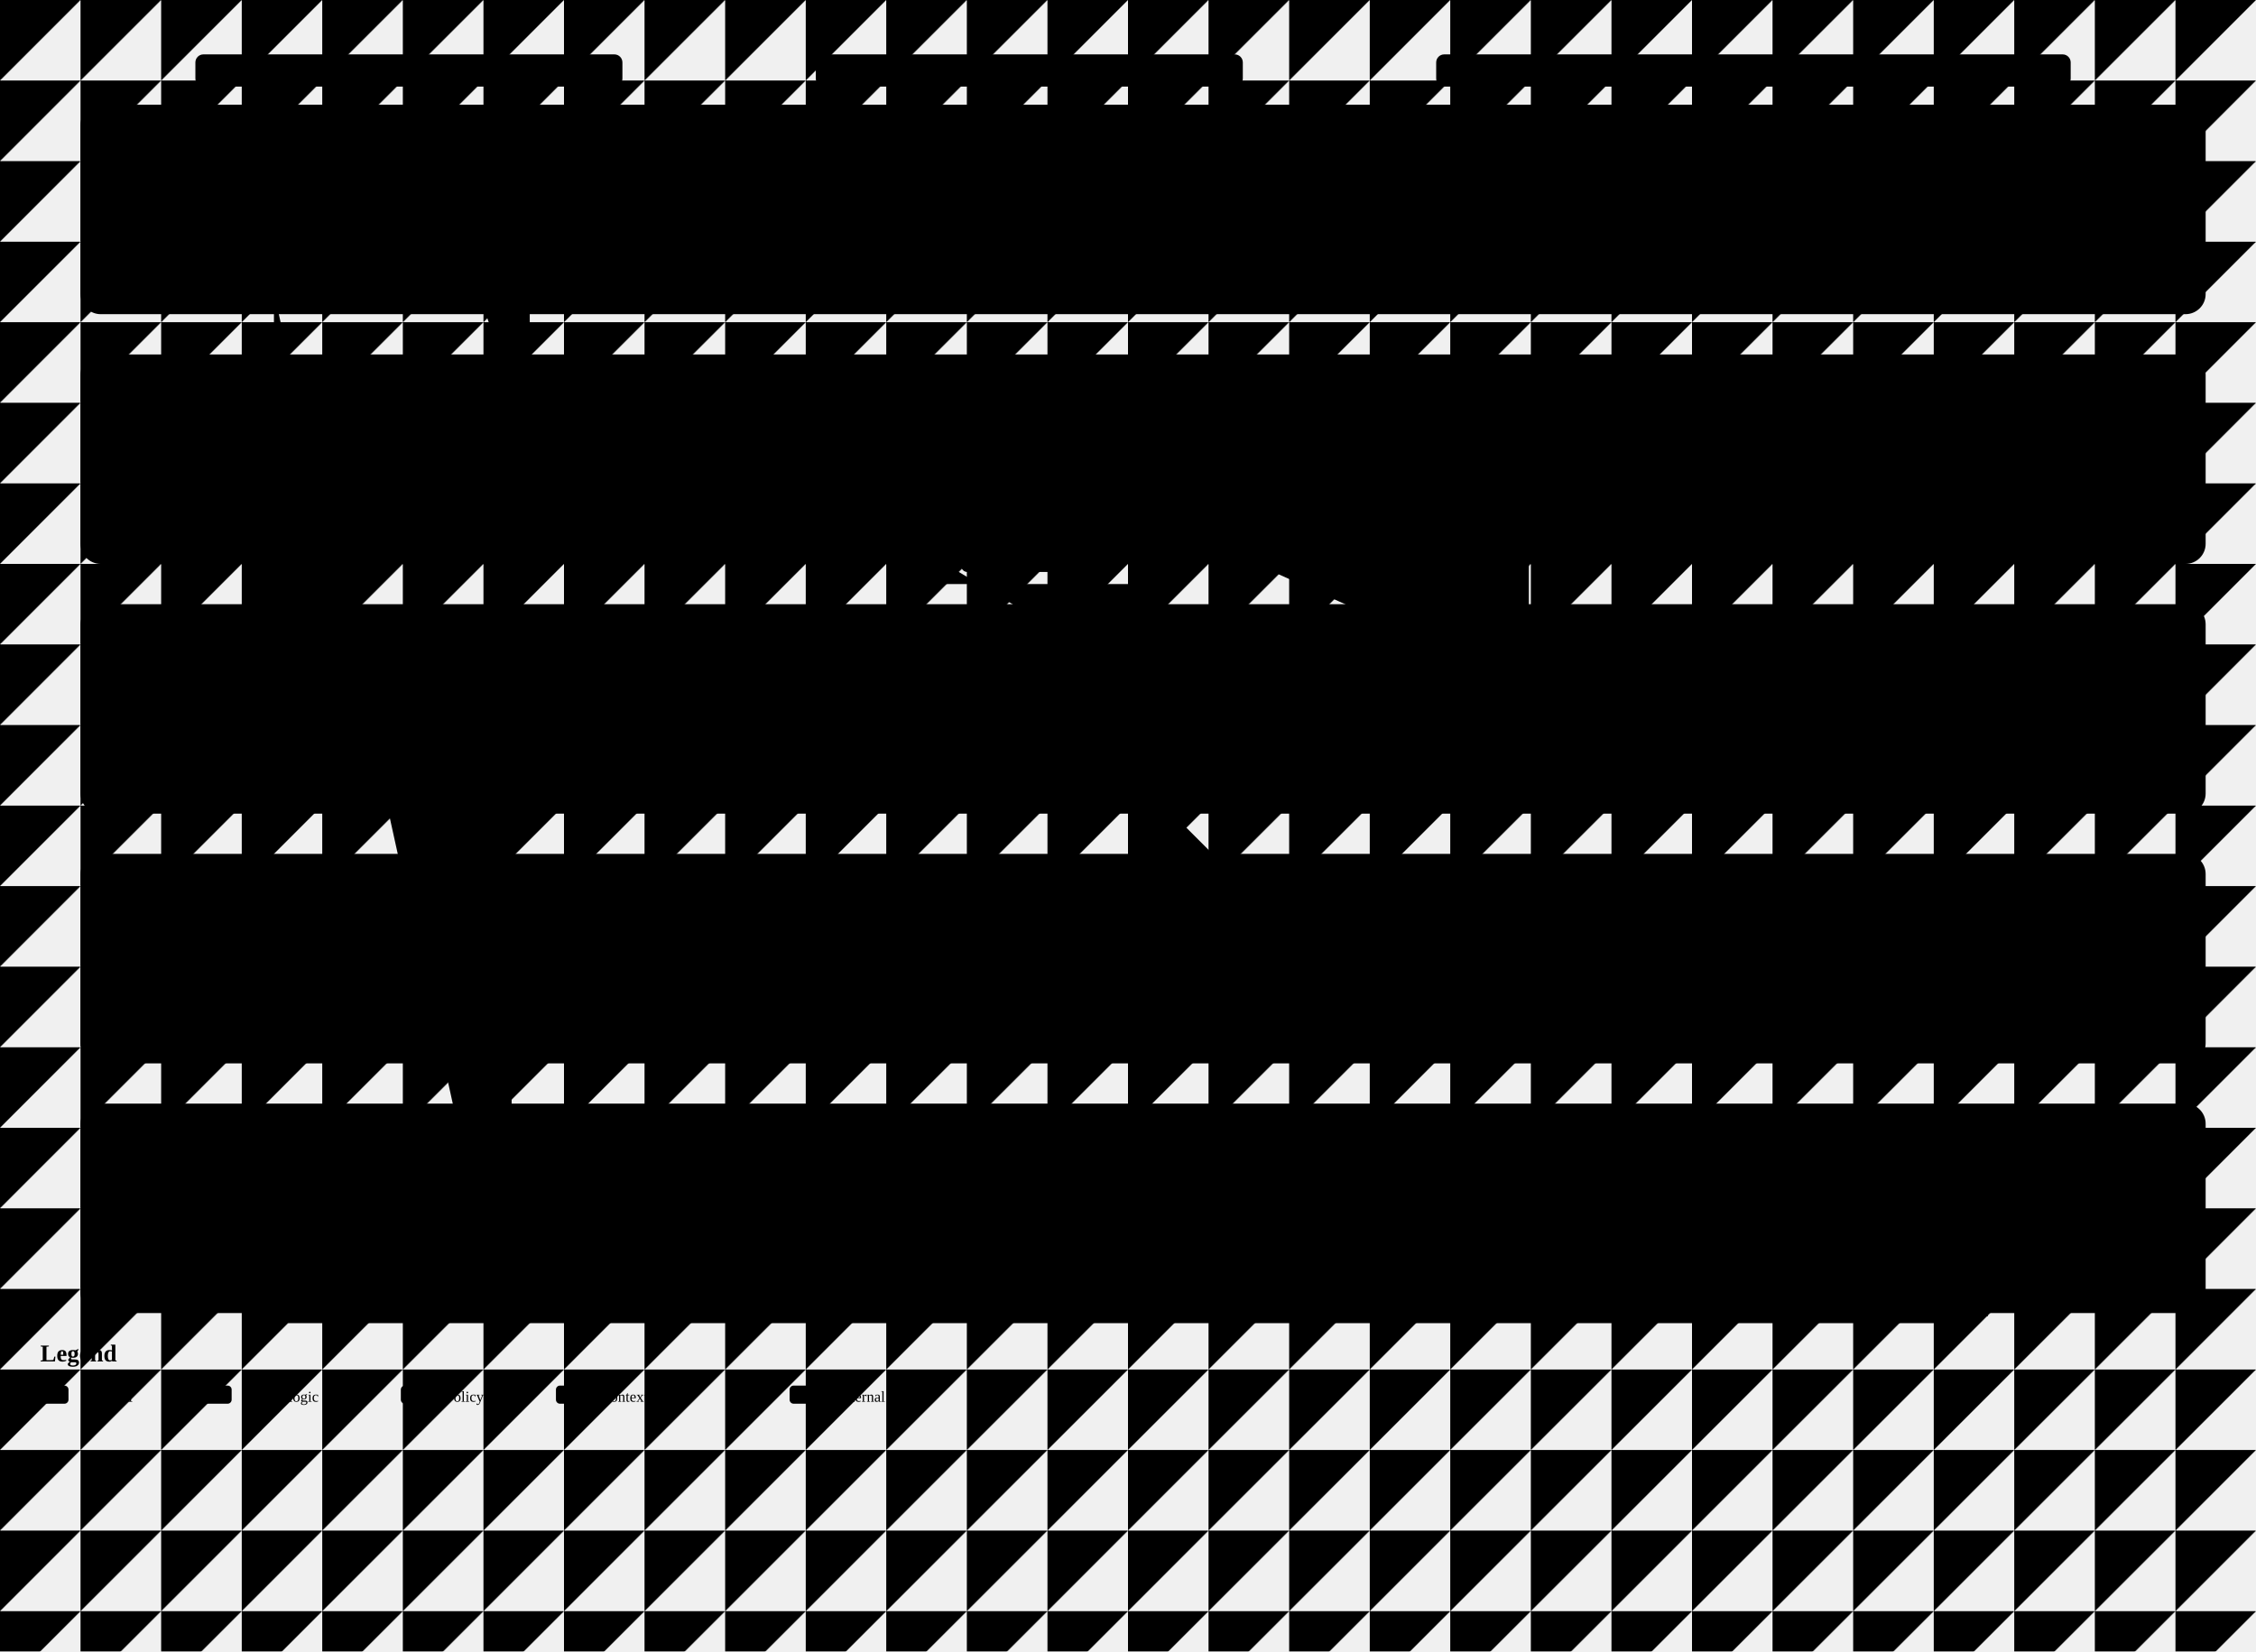
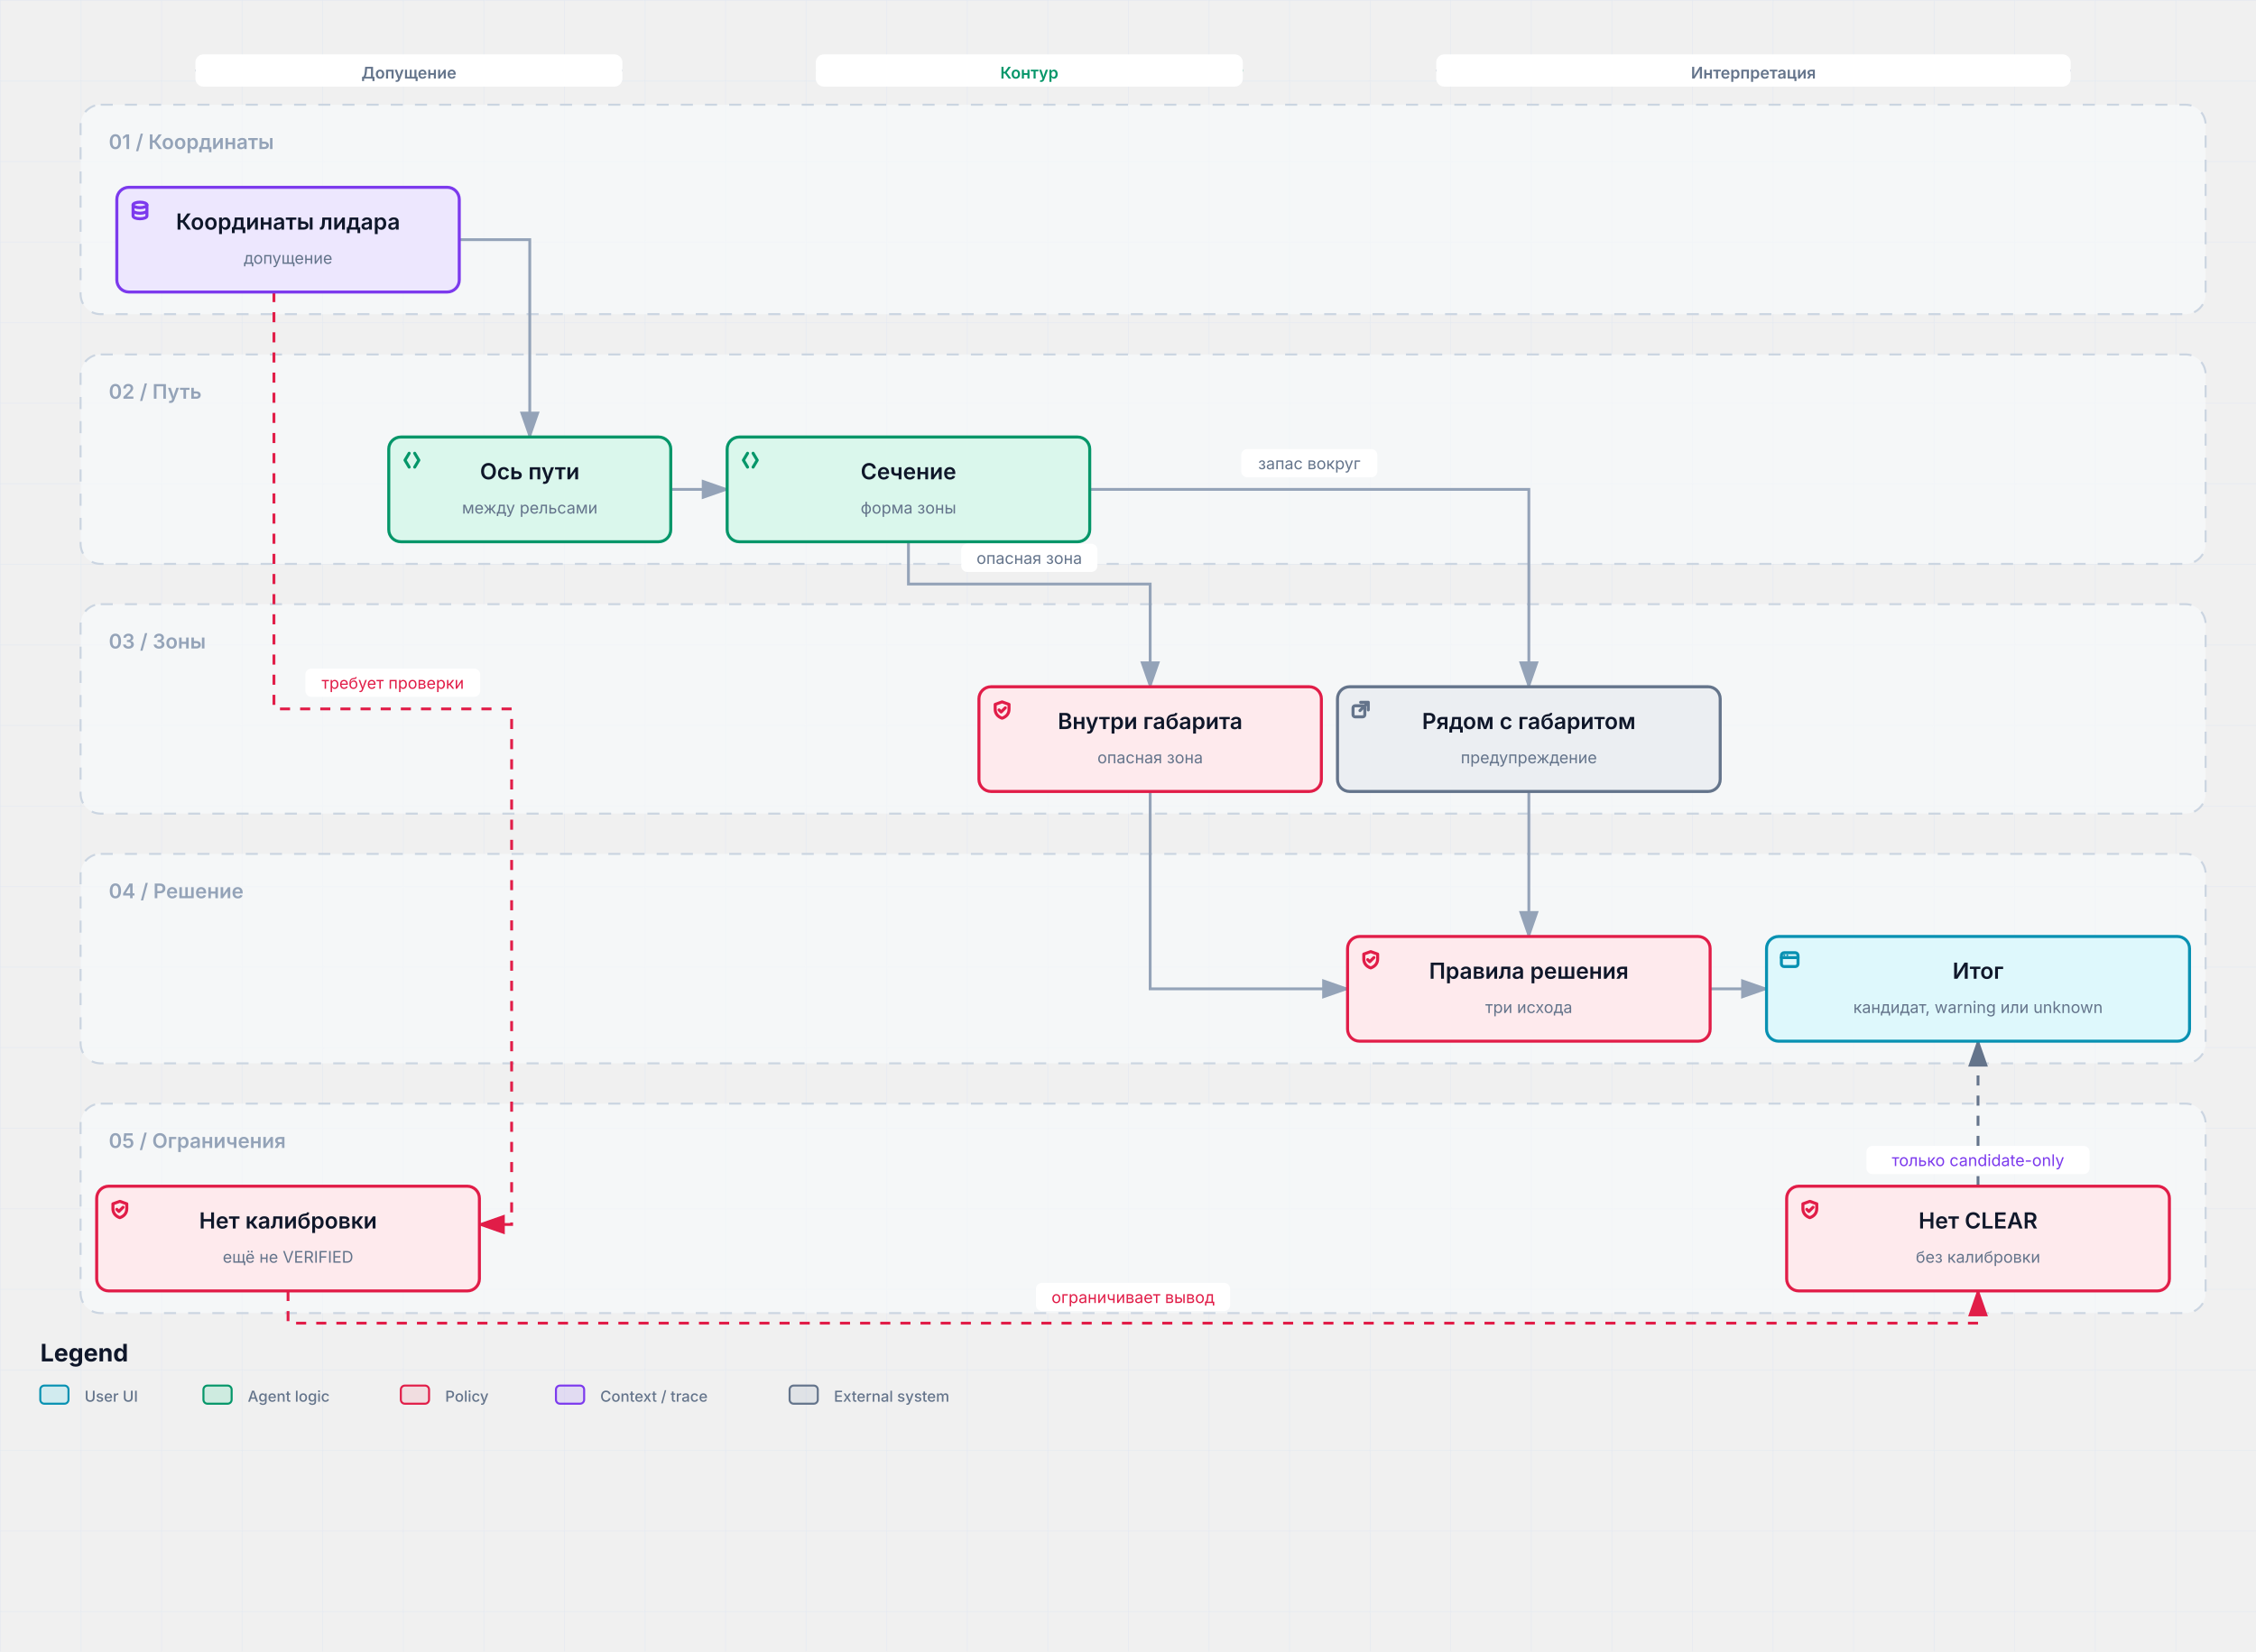
<svg xmlns="http://www.w3.org/2000/svg" viewBox="0 0 1120 820" role="img" lang="en" aria-labelledby="archify-diagram-title archify-diagram-description" data-preset="classic" data-quality-profile="showcase">
+   <style>
+           svg { background: #f8fafc; font-family: ui-sans-serif, system-ui, -apple-system, BlinkMacSystemFont, "Segoe UI", sans-serif; }
+           .c-grid { stroke: #e2e8f0; fill: none; }
+           .c-lane { fill: rgba(248, 250, 252, 0.65); stroke: #cbd5e1; stroke-dasharray: 6,6; }
+           .c-mask { fill: #ffffff; stroke: none; }
+           .c-frontend { fill: rgba(34, 211, 238, 0.15); stroke: #0891b2; }
+           .c-backend { fill: rgba(52, 211, 153, 0.18); stroke: #059669; }
+           .c-database { fill: rgba(167, 139, 250, 0.2); stroke: #7c3aed; }
+           .c-cloud { fill: rgba(251, 191, 36, 0.18); stroke: #d97706; }
+           .c-security { fill: rgba(251, 113, 133, 0.15); stroke: #e11d48; }
+           .c-messagebus { fill: rgba(251, 146, 60, 0.15); stroke: #ea580c; }
+           .c-external { fill: rgba(148, 163, 184, 0.18); stroke: #64748b; }
+           .t-primary { fill: #0f172a; }
+           .t-muted { fill: #64748b; }
+           .t-dim { fill: #94a3b8; }
+           .t-frontend { fill: #0891b2; }
+           .t-backend { fill: #059669; }
+           .t-database { fill: #7c3aed; }
+           .t-cloud { fill: #d97706; }
+           .t-security { fill: #e11d48; }
+           .t-messagebus { fill: #ea580c; }
+           .t-external { fill: #64748b; }
+           .a-default { stroke: #94a3b8; fill: none; }
+           .a-emphasis { stroke: #059669; fill: none; }
+           .a-security { stroke: #e11d48; fill: none; stroke-dasharray: 5,5; }
+           .a-dashed { stroke: #64748b; fill: none; stroke-dasharray: 5,5; }
+           .m-default { fill: #94a3b8; }
+           .m-emphasis { fill: #059669; }
+           .m-security { fill: #e11d48; }
+           .m-dashed { fill: #64748b; }
+           .semantic-sigil { fill: none; stroke: currentColor; stroke-width: 1.5; stroke-linecap: round; stroke-linejoin: round; }
+           .semantic-sigil &gt; * { vector-effect: non-scaling-stroke; }
+           .semantic-sigil .sigil-fill { fill: currentColor; stroke: none; }
+           .s-frontend { color: #0891b2; }
+           .s-backend { color: #059669; }
+           .s-database { color: #7c3aed; }
+           .s-cloud { color: #d97706; }
+           .s-security { color: #e11d48; }
+           .s-messagebus { color: #ea580c; }
+           .s-external { color: #64748b; }
+         </style>
  <defs>
    <marker id="arrowhead" markerWidth="10" markerHeight="7" refX="9" refY="3.5" orient="auto">
      <polygon points="0 0, 10 3.5, 0 7" class="m-default" />
    </marker>
    <marker id="arrowhead-emphasis" markerWidth="10" markerHeight="7" refX="9" refY="3.5" orient="auto">
      <polygon points="0 0, 10 3.5, 0 7" class="m-emphasis" />
    </marker>
    <marker id="arrowhead-security" markerWidth="10" markerHeight="7" refX="9" refY="3.5" orient="auto">
      <polygon points="0 0, 10 3.5, 0 7" class="m-security" />
    </marker>
    <marker id="arrowhead-dashed" markerWidth="10" markerHeight="7" refX="9" refY="3.5" orient="auto">
      <polygon points="0 0, 10 3.5, 0 7" class="m-dashed" />
    </marker>
    <pattern id="grid" width="40" height="40" patternUnits="userSpaceOnUse">
      <path d="M 40 0 L 0 0 0 40" class="c-grid" stroke-width="0.5" />
    </pattern>
  </defs>
  <rect width="100%" height="100%" fill="url(#grid)" />
  <rect data-graph-role="structural-frame" data-composition-frame-kind="lane" data-composition-frame-id="lane-0" x="40" y="52" width="1055" height="104" rx="10" class="c-lane" stroke-width="1" />
  <text x="54" y="74" class="t-dim" font-size="10" font-weight="600">01 / Координаты</text>
  <rect data-graph-role="structural-frame" data-composition-frame-kind="lane" data-composition-frame-id="lane-1" x="40" y="176" width="1055" height="104" rx="10" class="c-lane" stroke-width="1" />
  <text x="54" y="198" class="t-dim" font-size="10" font-weight="600">02 / Путь</text>
  <rect data-graph-role="structural-frame" data-composition-frame-kind="lane" data-composition-frame-id="lane-2" x="40" y="300" width="1055" height="104" rx="10" class="c-lane" stroke-width="1" />
  <text x="54" y="322" class="t-dim" font-size="10" font-weight="600">03 / Зоны</text>
  <rect data-graph-role="structural-frame" data-composition-frame-kind="lane" data-composition-frame-id="lane-3" x="40" y="424" width="1055" height="104" rx="10" class="c-lane" stroke-width="1" />
  <text x="54" y="446" class="t-dim" font-size="10" font-weight="600">04 / Решение</text>
  <rect data-graph-role="structural-frame" data-composition-frame-kind="lane" data-composition-frame-id="lane-4" x="40" y="548" width="1055" height="104" rx="10" class="c-lane" stroke-width="1" />
  <text x="54" y="570" class="t-dim" font-size="10" font-weight="600">05 / Ограничения</text>
  <line x1="97" y1="35" x2="309" y2="35" class="a-default" stroke-width="1.1" />
  <rect x="97" y="27" width="212" height="16" rx="4" class="c-mask" />
  <text x="203" y="39" class="t-muted" font-size="8" font-weight="600" text-anchor="middle">Допущение</text>
  <line x1="405" y1="35" x2="617" y2="35" class="a-emphasis" stroke-width="1.1" />
  <rect x="405" y="27" width="212" height="16" rx="4" class="c-mask" />
  <text x="511" y="39" class="t-backend" font-size="8" font-weight="600" text-anchor="middle">Контур</text>
  <line x1="713" y1="35" x2="1028" y2="35" class="a-default" stroke-width="1.1" />
  <rect x="713" y="27" width="315" height="16" rx="4" class="c-mask" />
  <text x="870.5" y="39" class="t-muted" font-size="8" font-weight="600" text-anchor="middle">Интерпретация</text>
  <path data-edge-from="calibration" data-edge-to="no_clear" data-edge-label="ограничивает вывод" data-edge-key="0" data-composition-points="143,641;143,657;982,657;982,641" d="M 143 641 L 143 657 L 982 657 L 982 641" class="a-security" stroke-width="1.4" marker-end="url(#arrowhead-security)" />
  <path data-edge-from="inside" data-edge-to="rules" data-edge-key="1" data-composition-points="571,393;571,491;669,491" d="M 571 393 L 571 491 L 669 491" class="a-default" stroke-width="1.4" marker-end="url(#arrowhead)" />
  <path data-edge-from="lidar" data-edge-to="calibration" data-edge-label="требует проверки" data-edge-key="2" data-composition-points="136,145;136,352;254,352;254,608;238,608" d="M 136 145 L 136 352 L 254 352 L 254 608 L 238 608" class="a-security" stroke-width="1.4" marker-end="url(#arrowhead-security)" />
  <path data-edge-from="lidar" data-edge-to="rail_axis" data-edge-key="3" data-composition-points="228,119;263,119;263,217" d="M 228 119 L 263 119 L 263 217" class="a-default" stroke-width="1.4" marker-end="url(#arrowhead)" />
  <path data-edge-from="no_clear" data-edge-to="outcome" data-edge-label="только candidate-only" data-edge-key="4" data-composition-points="982,589;982,517" d="M 982 589 L 982 517" class="a-dashed" stroke-width="1.4" marker-end="url(#arrowhead-dashed)" />
  <path data-edge-from="rail_axis" data-edge-to="section" data-edge-key="5" data-composition-points="333,243;361,243" d="M 333 243 L 361 243" class="a-default" stroke-width="1.4" marker-end="url(#arrowhead)" />
  <path data-edge-from="rules" data-edge-to="outcome" data-edge-key="6" data-composition-points="849,491;877,491" d="M 849 491 L 877 491" class="a-default" stroke-width="1.4" marker-end="url(#arrowhead)" />
  <path data-edge-from="section" data-edge-to="inside" data-edge-label="опасная зона" data-edge-key="7" data-composition-points="451,269;451,290;571,290;571,341" d="M 451 269 L 451 290 L 571 290 L 571 341" class="a-default" stroke-width="1.4" marker-end="url(#arrowhead)" />
  <path data-edge-from="section" data-edge-to="warning" data-edge-label="запас вокруг" data-edge-key="8" data-composition-points="541,243;759,243;759,341" d="M 541 243 L 759 243 L 759 341" class="a-default" stroke-width="1.4" marker-end="url(#arrowhead)" />
  <path data-edge-from="warning" data-edge-to="rules" data-edge-key="9" data-composition-points="759,393;759,465" d="M 759 393 L 759 465" class="a-default" stroke-width="1.4" marker-end="url(#arrowhead)" />
  <g id="node-lidar" data-node-id="lidar" data-node-label="Координаты лидара" tabindex="0" role="button" aria-label="Focus Координаты лидара, допущение, Координаты › Допущение" aria-pressed="false" data-node-kind="database" data-node-sublabel="допущение" data-node-context="Координаты › Допущение">
    <rect x="58" y="93" width="170" height="52" rx="6" class="c-mask" />
    <rect x="58" y="93" width="170" height="52" rx="6" class="c-database" stroke-width="1.5" />
    <g aria-hidden="true" data-semantic-sigil="database" class="semantic-sigil s-database" transform="translate(64 99) scale(0.6875)">
      <ellipse cx="8" cy="4" rx="5" ry="2" />
      <path d="M3 4v8c0 1.1 2.2 2 5 2s5-.9 5-2V4M3 8c0 1.1 2.2 2 5 2s5-.9 5-2" />
    </g>
    <text data-node-label="" data-detail-anchor="" x="143" y="114" class="t-primary" font-size="11" font-weight="600" text-anchor="middle">Координаты лидара</text>
    <text data-detail="context" x="143" y="131" class="t-muted" font-size="8" text-anchor="middle">допущение</text>
  </g>
  <g id="node-rail_axis" data-node-id="rail_axis" data-node-label="Ось пути" tabindex="0" role="button" aria-label="Focus Ось пути, между рельсами, Путь › Допущение" aria-pressed="false" data-node-kind="backend" data-node-sublabel="между рельсами" data-node-context="Путь › Допущение">
    <rect x="193" y="217" width="140" height="52" rx="6" class="c-mask" />
    <rect x="193" y="217" width="140" height="52" rx="6" class="c-backend" stroke-width="1.5" />
    <g aria-hidden="true" data-semantic-sigil="backend" class="semantic-sigil s-backend" transform="translate(199 223) scale(0.6875)">
      <path d="M6 3 3 8l3 5M10 3l3 5-3 5" />
    </g>
    <text data-node-label="" data-detail-anchor="" x="263" y="238" class="t-primary" font-size="11" font-weight="600" text-anchor="middle">Ось пути</text>
    <text data-detail="context" x="263" y="255" class="t-muted" font-size="8" text-anchor="middle">между рельсами</text>
  </g>
  <g id="node-section" data-node-id="section" data-node-label="Сечение" tabindex="0" role="button" aria-label="Focus Сечение, форма зоны, Путь › Контур" aria-pressed="false" data-node-kind="backend" data-node-sublabel="форма зоны" data-node-context="Путь › Контур">
    <rect x="361" y="217" width="180" height="52" rx="6" class="c-mask" />
    <rect x="361" y="217" width="180" height="52" rx="6" class="c-backend" stroke-width="1.5" />
    <g aria-hidden="true" data-semantic-sigil="backend" class="semantic-sigil s-backend" transform="translate(367 223) scale(0.6875)">
      <path d="M6 3 3 8l3 5M10 3l3 5-3 5" />
    </g>
    <text data-node-label="" data-detail-anchor="" x="451" y="238" class="t-primary" font-size="11" font-weight="600" text-anchor="middle">Сечение</text>
    <text data-detail="context" x="451" y="255" class="t-muted" font-size="8" text-anchor="middle">форма зоны</text>
  </g>
  <g id="node-inside" data-node-id="inside" data-node-label="Внутри габарита" tabindex="0" role="button" aria-label="Focus Внутри габарита, опасная зона, Зоны › Контур" aria-pressed="false" data-node-kind="security" data-node-sublabel="опасная зона" data-node-context="Зоны › Контур">
    <rect x="486" y="341" width="170" height="52" rx="6" class="c-mask" />
    <rect x="486" y="341" width="170" height="52" rx="6" class="c-security" stroke-width="1.5" />
    <g aria-hidden="true" data-semantic-sigil="security" class="semantic-sigil s-security" transform="translate(492 347) scale(0.6875)">
      <path d="M8 2.2 13 4v3.5c0 3.1-1.8 5.4-5 6.5-3.2-1.1-5-3.4-5-6.5V4Z" />
      <path d="m5.8 8 1.5 1.5 3-3" />
    </g>
    <text data-node-label="" data-detail-anchor="" x="571" y="362" class="t-primary" font-size="11" font-weight="600" text-anchor="middle">Внутри габарита</text>
    <text data-detail="context" x="571" y="379" class="t-muted" font-size="8" text-anchor="middle">опасная зона</text>
  </g>
  <g id="node-warning" data-node-id="warning" data-node-label="Рядом с габаритом" tabindex="0" role="button" aria-label="Focus Рядом с габаритом, предупреждение, Зоны › Интерпретация" aria-pressed="false" data-node-kind="external" data-node-sublabel="предупреждение" data-node-context="Зоны › Интерпретация">
    <rect x="664" y="341" width="190" height="52" rx="6" class="c-mask" />
    <rect x="664" y="341" width="190" height="52" rx="6" class="c-external" stroke-width="1.5" />
    <g aria-hidden="true" data-semantic-sigil="external" class="semantic-sigil s-external" transform="translate(670 347) scale(0.6875)">
      <rect x="2.5" y="5" width="8.5" height="8" rx="1.5" />
      <path d="M8 2.5h5.5V8M13.5 2.5 7.5 8.5" />
    </g>
    <text data-node-label="" data-detail-anchor="" x="759" y="362" class="t-primary" font-size="11" font-weight="600" text-anchor="middle">Рядом с габаритом</text>
    <text data-detail="context" x="759" y="379" class="t-muted" font-size="8" text-anchor="middle">предупреждение</text>
  </g>
  <g id="node-rules" data-node-id="rules" data-node-label="Правила решения" tabindex="0" role="button" aria-label="Focus Правила решения, три исхода, Решение › Интерпретация" aria-pressed="false" data-node-kind="security" data-node-sublabel="три исхода" data-node-context="Решение › Интерпретация">
    <rect x="669" y="465" width="180" height="52" rx="6" class="c-mask" />
    <rect x="669" y="465" width="180" height="52" rx="6" class="c-security" stroke-width="1.5" />
    <g aria-hidden="true" data-semantic-sigil="security" class="semantic-sigil s-security" transform="translate(675 471) scale(0.6875)">
      <path d="M8 2.2 13 4v3.5c0 3.1-1.8 5.4-5 6.5-3.2-1.1-5-3.4-5-6.5V4Z" />
      <path d="m5.8 8 1.5 1.5 3-3" />
    </g>
    <text data-node-label="" data-detail-anchor="" x="759" y="486" class="t-primary" font-size="11" font-weight="600" text-anchor="middle">Правила решения</text>
    <text data-detail="context" x="759" y="503" class="t-muted" font-size="8" text-anchor="middle">три исхода</text>
  </g>
  <g id="node-outcome" data-node-id="outcome" data-node-label="Итог" tabindex="0" role="button" aria-label="Focus Итог, кандидат, warning или unknown, Решение › Интерпретация" aria-pressed="false" data-node-kind="frontend" data-node-sublabel="кандидат, warning или unknown" data-node-context="Решение › Интерпретация">
    <rect x="877" y="465" width="210" height="52" rx="6" class="c-mask" />
    <rect x="877" y="465" width="210" height="52" rx="6" class="c-frontend" stroke-width="1.5" />
    <g aria-hidden="true" data-semantic-sigil="frontend" class="semantic-sigil s-frontend" transform="translate(883 471) scale(0.6875)">
      <rect x="2" y="3" width="12" height="10" rx="2" />
      <path d="M2 6.5h12" />
      <circle cx="4.1" cy="4.8" r=".7" class="sigil-fill" />
      <circle cx="6.3" cy="4.8" r=".7" class="sigil-fill" />
    </g>
    <text data-node-label="" data-detail-anchor="" x="982" y="486" class="t-primary" font-size="11" font-weight="600" text-anchor="middle">Итог</text>
    <text data-detail="context" x="982" y="503" class="t-muted" font-size="8" text-anchor="middle">кандидат, warning или unknown</text>
  </g>
  <g id="node-calibration" data-node-id="calibration" data-node-label="Нет калибровки" tabindex="0" role="button" aria-label="Focus Нет калибровки, ещё не VERIFIED, Ограничения › Допущение" aria-pressed="false" data-node-kind="security" data-node-sublabel="ещё не VERIFIED" data-node-context="Ограничения › Допущение">
    <rect x="48" y="589" width="190" height="52" rx="6" class="c-mask" />
    <rect x="48" y="589" width="190" height="52" rx="6" class="c-security" stroke-width="1.5" />
    <g aria-hidden="true" data-semantic-sigil="security" class="semantic-sigil s-security" transform="translate(54 595) scale(0.6875)">
      <path d="M8 2.2 13 4v3.5c0 3.1-1.8 5.4-5 6.5-3.2-1.1-5-3.4-5-6.5V4Z" />
      <path d="m5.8 8 1.5 1.5 3-3" />
    </g>
    <text data-node-label="" data-detail-anchor="" x="143" y="610" class="t-primary" font-size="11" font-weight="600" text-anchor="middle">Нет калибровки</text>
    <text data-detail="context" x="143" y="627" class="t-muted" font-size="8" text-anchor="middle">ещё не VERIFIED</text>
  </g>
  <g id="node-no_clear" data-node-id="no_clear" data-node-label="Нет CLEAR" tabindex="0" role="button" aria-label="Focus Нет CLEAR, без калибровки, Ограничения › Интерпретация" aria-pressed="false" data-node-kind="security" data-node-sublabel="без калибровки" data-node-context="Ограничения › Интерпретация">
    <rect x="887" y="589" width="190" height="52" rx="6" class="c-mask" />
    <rect x="887" y="589" width="190" height="52" rx="6" class="c-security" stroke-width="1.5" />
    <g aria-hidden="true" data-semantic-sigil="security" class="semantic-sigil s-security" transform="translate(893 595) scale(0.6875)">
      <path d="M8 2.2 13 4v3.5c0 3.1-1.8 5.4-5 6.5-3.2-1.1-5-3.4-5-6.5V4Z" />
      <path d="m5.8 8 1.5 1.5 3-3" />
    </g>
    <text data-node-label="" data-detail-anchor="" x="982" y="610" class="t-primary" font-size="11" font-weight="600" text-anchor="middle">Нет CLEAR</text>
    <text data-detail="context" x="982" y="627" class="t-muted" font-size="8" text-anchor="middle">без калибровки</text>
  </g>
  <g data-detail="context" data-edge-from="calibration" data-edge-to="no_clear" data-edge-label="ограничивает вывод" data-edge-key="0">
    <rect x="514.3" y="637" width="96.4" height="14" rx="3" class="c-mask" />
    <text x="562.5" y="647" class="t-security" font-size="8" text-anchor="middle">ограничивает вывод</text>
  </g>
  <g data-detail="context" data-edge-from="lidar" data-edge-to="calibration" data-edge-label="требует проверки" data-edge-key="2">
    <rect x="151.6" y="332" width="86.8" height="14" rx="3" class="c-mask" />
    <text x="195" y="342" class="t-security" font-size="8" text-anchor="middle">требует проверки</text>
  </g>
  <g data-detail="context" data-edge-from="no_clear" data-edge-to="outcome" data-edge-label="только candidate-only" data-edge-key="4">
    <rect x="926.6" y="569" width="110.8" height="14" rx="3" class="c-mask" />
    <text x="982" y="579" class="t-database" font-size="8" text-anchor="middle">только candidate-only</text>
  </g>
  <g data-detail="context" data-edge-from="section" data-edge-to="inside" data-edge-label="опасная зона" data-edge-key="7">
    <rect x="477.2" y="270" width="67.6" height="14" rx="3" class="c-mask" />
    <text x="511" y="280" class="t-muted" font-size="8" text-anchor="middle">опасная зона</text>
  </g>
  <g data-detail="context" data-edge-from="section" data-edge-to="warning" data-edge-label="запас вокруг" data-edge-key="8">
    <rect x="616.2" y="223" width="67.6" height="14" rx="3" class="c-mask" />
    <text x="650" y="233" class="t-muted" font-size="8" text-anchor="middle">запас вокруг</text>
  </g>
  <g data-legend="" data-legend-bridge="">
    <text x="20" y="676" class="t-primary" font-size="12" font-weight="650">Legend</text>
    <g data-legend-semantic-kind="frontend" data-legend-kind="frontend" data-legend-label="User UI" data-legend-x="20" data-legend-baseline="696" data-legend-width="74">
      <rect x="20" y="688" width="14" height="9" rx="2" class="c-frontend" stroke-width="1" />
      <text x="42" y="696" class="t-muted" font-size="7.5" font-weight="500">User UI</text>
    </g>
    <g data-legend-semantic-kind="backend" data-legend-kind="backend" data-legend-label="Agent logic" data-legend-x="101" data-legend-baseline="696" data-legend-width="91">
      <rect x="101" y="688" width="14" height="9" rx="2" class="c-backend" stroke-width="1" />
      <text x="123" y="696" class="t-muted" font-size="7.5" font-weight="500">Agent logic</text>
    </g>
    <g data-legend-semantic-kind="security" data-legend-kind="security" data-legend-label="Policy" data-legend-x="199" data-legend-baseline="696" data-legend-width="70">
      <rect x="199" y="688" width="14" height="9" rx="2" class="c-security" stroke-width="1" />
      <text x="221" y="696" class="t-muted" font-size="7.5" font-weight="500">Policy</text>
    </g>
    <g data-legend-semantic-kind="database" data-legend-kind="database" data-legend-label="Context / trace" data-legend-x="276" data-legend-baseline="696" data-legend-width="109">
      <rect x="276" y="688" width="14" height="9" rx="2" class="c-database" stroke-width="1" />
      <text x="298" y="696" class="t-muted" font-size="7.5" font-weight="500">Context / trace</text>
    </g>
    <g data-legend-semantic-kind="external" data-legend-kind="external" data-legend-label="External system" data-legend-x="392" data-legend-baseline="696" data-legend-width="109">
      <rect x="392" y="688" width="14" height="9" rx="2" class="c-external" stroke-width="1" />
      <text x="414" y="696" class="t-muted" font-size="7.5" font-weight="500">External system</text>
    </g>
  </g>
</svg>
